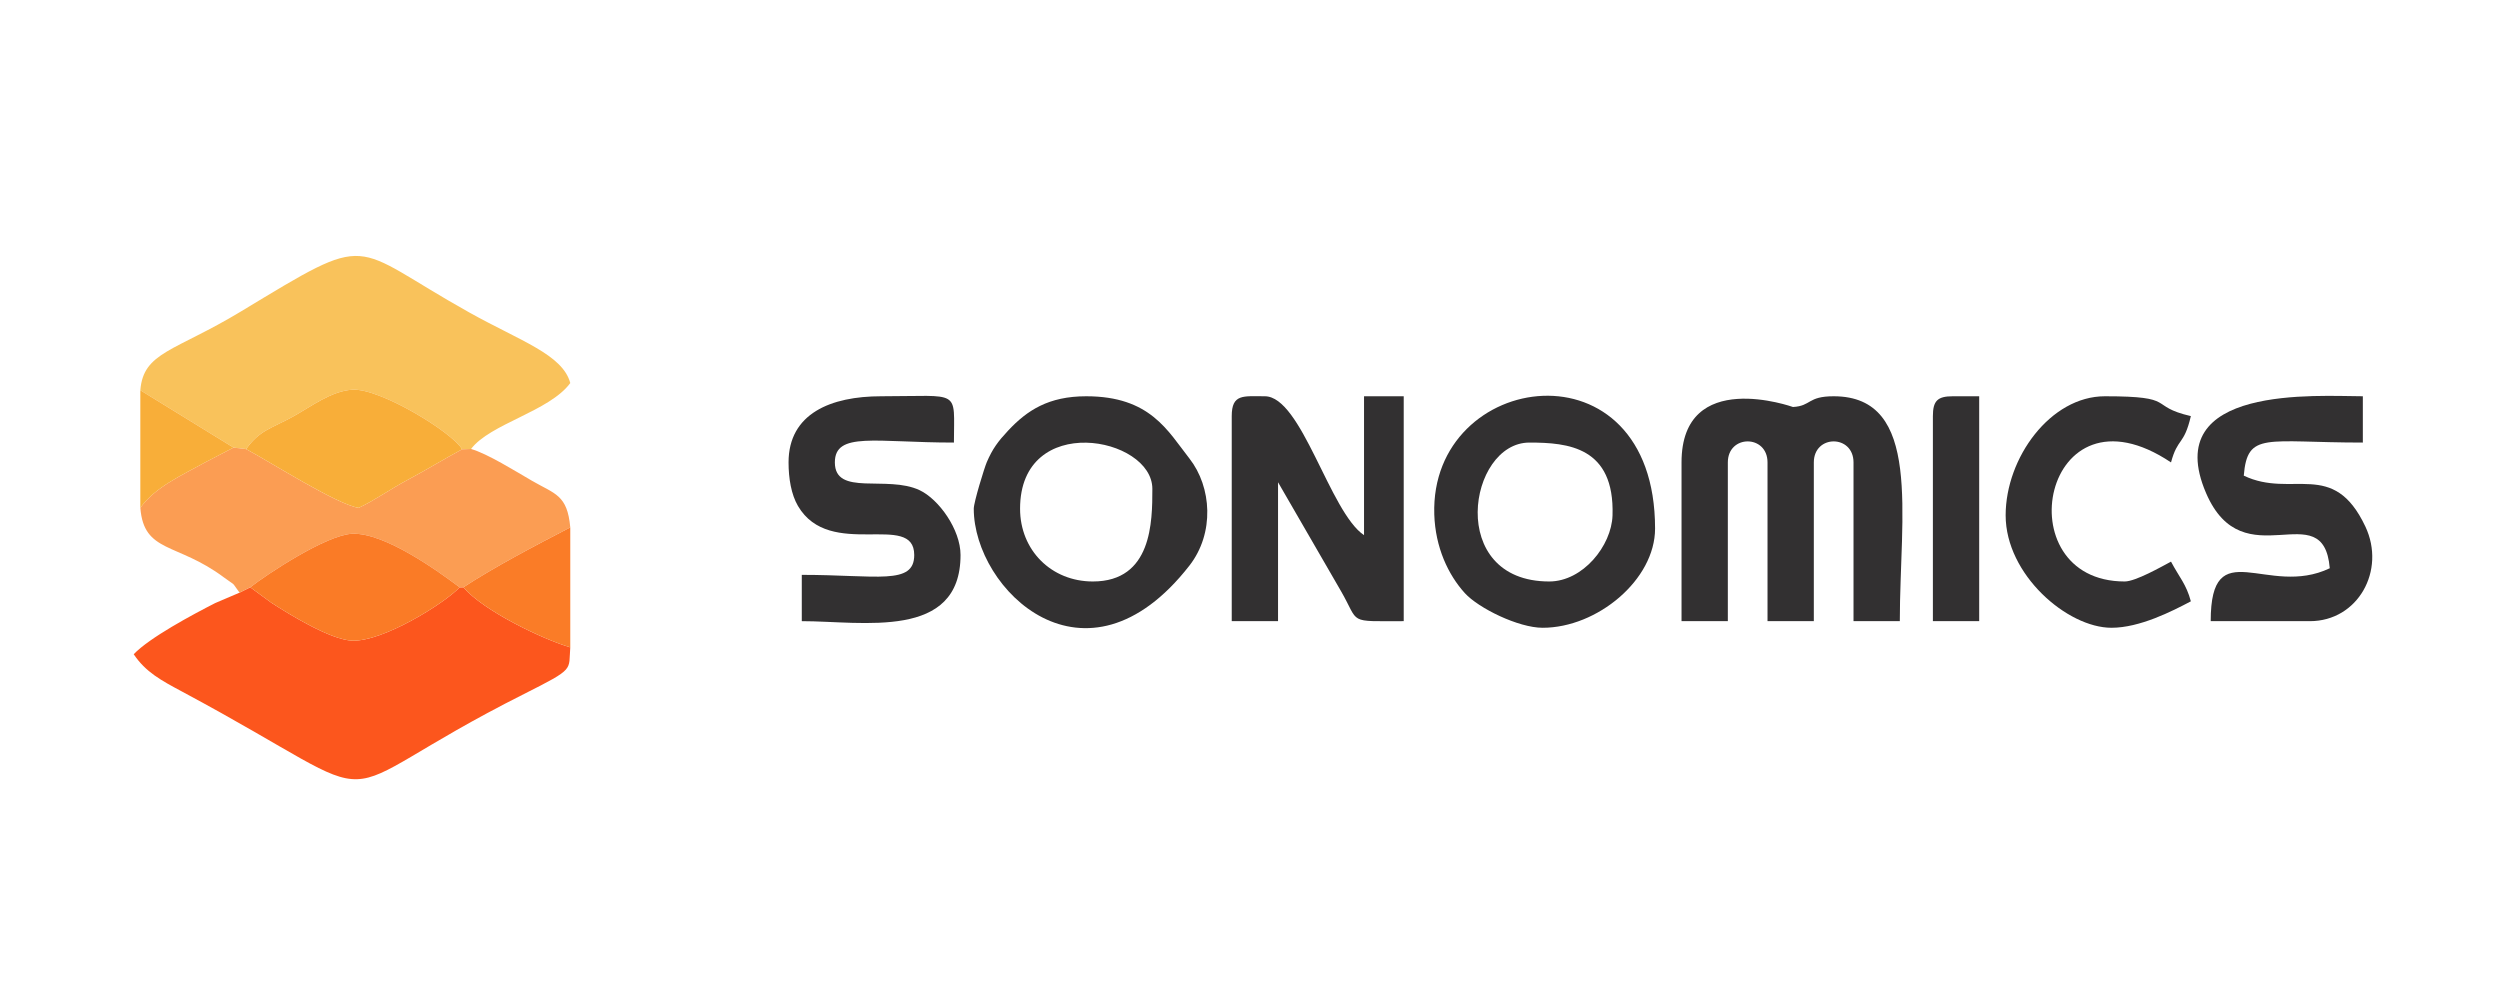
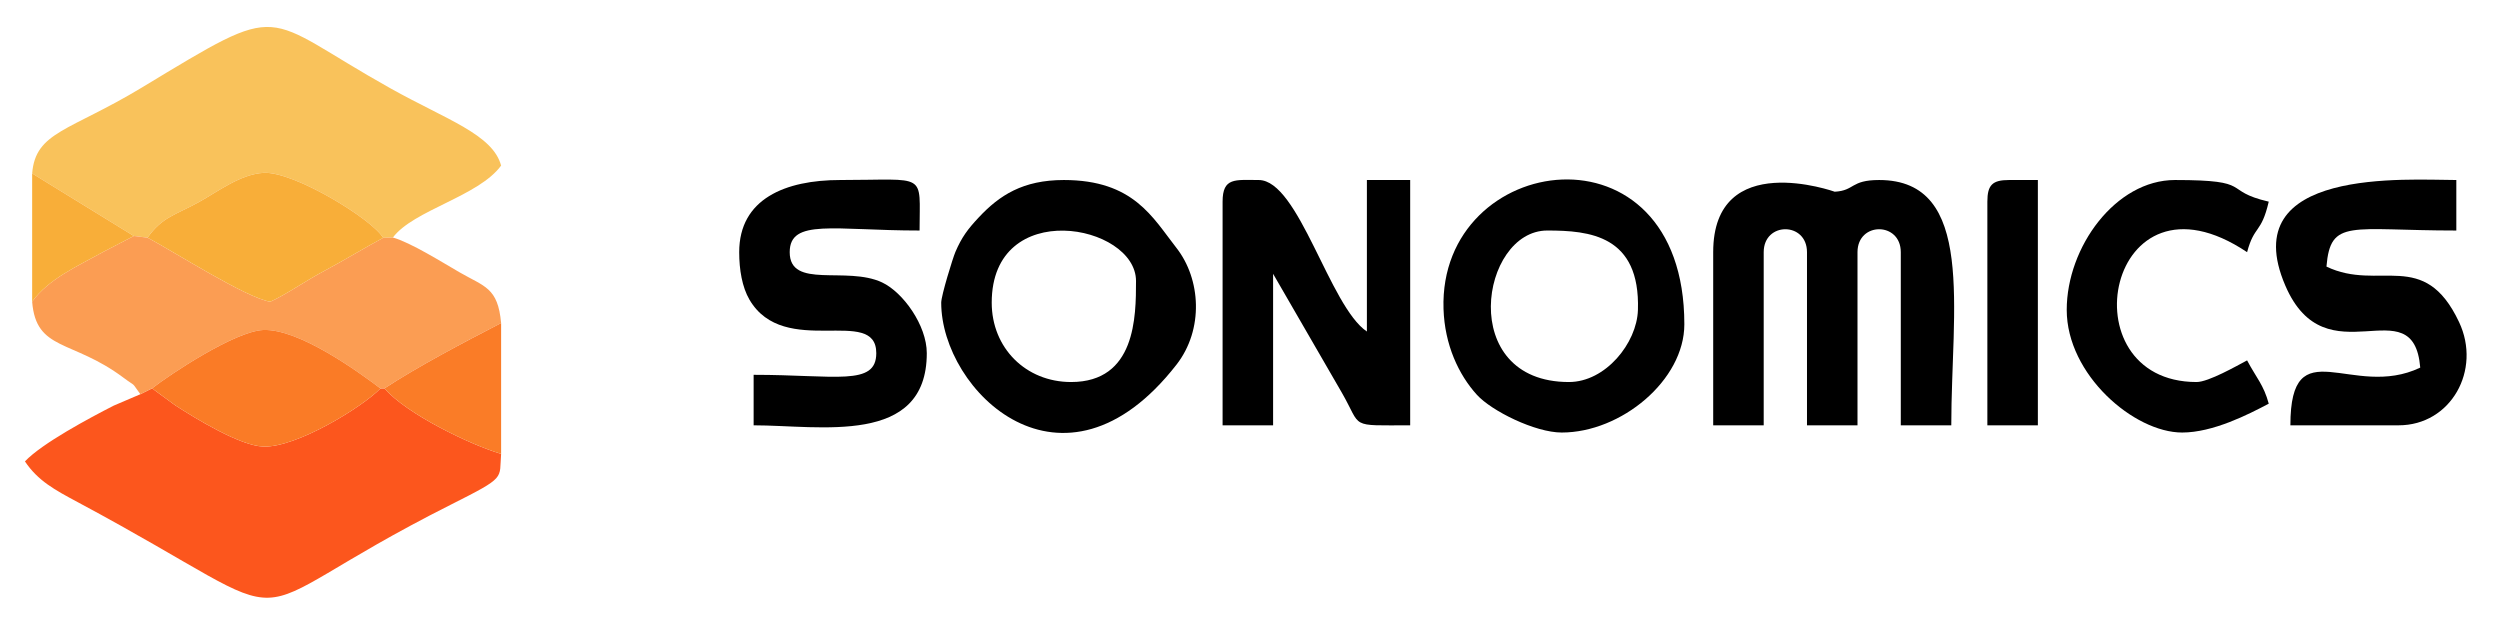
- <svg xmlns="http://www.w3.org/2000/svg" xml:space="preserve" width="50mm" height="20mm" version="1.1" style="shape-rendering:geometricPrecision; text-rendering:geometricPrecision; image-rendering:optimizeQuality; fill-rule:evenodd; clip-rule:evenodd" viewBox="0 0 5000 2000">
+ <svg xmlns="http://www.w3.org/2000/svg" xml:space="preserve" width="158.75mm" height="39.687mm" version="1.1" style="shape-rendering:geometricPrecision; text-rendering:geometricPrecision; image-rendering:optimizeQuality; fill-rule:evenodd; clip-rule:evenodd" viewBox="0 0 15874.98 3968.74">
  <defs>
    <style type="text/css">
   
-     .fil3 {fill:#323031}
+     .fil3 {fill:black}
    .fil4 {fill:#F8AE39}
    .fil0 {fill:#F9C25B}
    .fil5 {fill:#FA7B26}
    .fil6 {fill:#FA7C27}
    .fil2 {fill:#FB9D53}
    .fil1 {fill:#FC561D}
   
  </style>
  </defs>
  <g id="Слой_x0020_1">
-     <g id="_2227982791216">
-       <path class="fil0" d="M280.65 780.51l186.39 114.67 25.2 3.06c26.74,-38 51.72,-41.86 93.71,-65.01 35.16,-19.39 76.68,-51.61 119.34,-53.84 55.36,-2.89 199.18,85.11 218.96,119.17l17.86 -0.59c37.57,-50.25 156.95,-75.27 198.44,-131.89 -15.23,-57.05 -99.84,-84.05 -202.52,-141.45 -243.09,-135.88 -188.15,-163.54 -456.41,-1.54 -132.58,80.05 -194.83,80.73 -200.97,157.42z" />
-       <path class="fil1" d="M1140.55 1294.71c-55.63,-16.41 -173.65,-73.09 -213.85,-120.14l-7.39 0.15c-32.67,33.74 -154.02,108.65 -214.66,106.6 -42.4,-1.43 -123.41,-50.86 -161.87,-75.78l-42.25 -30.97 -21.44 10.75 -48.74 20.83c-44.87,22.91 -131.47,69.16 -162.93,102.32 23.93,35.73 54.81,52.27 97.08,74.9 453.9,243.06 251.36,222.18 683.57,4.6 103.11,-51.92 88.66,-46.64 92.48,-93.26z" />
-       <path class="fil2" d="M280.65 1015.56c7.15,91.03 73.14,68.94 167.27,139.31 25.26,18.89 12.85,5.35 31.17,30.45l21.44 -10.75c31.63,-24.78 151.59,-104.8 203.88,-107.02 65.31,-2.76 174.52,76.73 214.9,107.17l7.39 -0.15c61.96,-40.46 142.63,-82.98 213.85,-119.75 -5.87,-65.37 -30.4,-66.53 -76.48,-93.2 -32.43,-18.77 -89.45,-54.49 -121.96,-63.65l-17.86 0.59c-34.1,18.35 -73.82,42.48 -107,60.11 -37.06,19.69 -69.5,43.14 -100.04,57.05 -44.48,-7.28 -175.35,-91.05 -224.97,-117.48l-25.2 -3.06 -54.09 28.15c-50.55,27.93 -102.15,50.61 -132.3,92.23z" />
-       <path class="fil3" d="M3363.06 924.83l0 317.49 92.61 0 0 -317.49c0,-56.05 79.37,-56.05 79.37,0l0 317.49 92.61 0 0 -317.49c0,-56.05 79.38,-56.05 79.38,0l0 317.49 92.6 0c0,-212.08 45.66,-449.79 -132.29,-449.79 -52.79,0 -44.26,19.36 -81.4,21.47 -0.14,0.01 -222.88,-79.99 -222.88,110.83z" />
-       <path class="fil3" d="M2463.47 832.22l0 410.1 92.61 0 0 -277.81 126.02 217.94c37.95,65.72 11.32,59.87 125.34,59.87l0 -449.79 -79.38 0 0 277.82c-68.62,-45.96 -124.85,-277.82 -198.44,-277.82 -42.92,0 -66.15,-5.21 -66.15,39.69z" />
-       <path class="fil3" d="M2040.14 1017.43c0,-194.54 264.58,-144.43 264.58,-39.69 0,65.42 -0.51,185.21 -119.06,185.21 -83.03,0 -145.52,-62.49 -145.52,-145.52zm-92.61 0c0,161.78 223.18,380.68 431.3,113.79 50.55,-64.83 44.79,-157.13 -0.05,-214.3 -43.53,-55.5 -78.51,-124.39 -206.35,-124.39 -75.19,0 -118.18,28.05 -156.19,68.7 -20.03,21.42 -31.07,36.11 -42.69,63.16 -4.76,11.09 -26.02,79.97 -26.02,93.04z" />
-       <path class="fil3" d="M3098.48 1162.95c-206.33,0 -162.07,-277.81 -39.69,-277.81 77.24,0 170.65,8.58 166.26,145.72 -1.95,60.71 -59.32,132.09 -126.57,132.09zm-13.23 92.6c109.25,0 224.9,-96 224.9,-198.43 0,-380.96 -450.78,-317.56 -441.58,-28.15 2.09,65.68 27.73,120.51 61.1,157.27 27.28,30.04 107.13,69.31 155.58,69.31z" />
-       <path class="fil3" d="M1577.11 924.83c0,31.91 5.35,64.05 18.79,87.04 63.91,109.29 232.57,9.77 232.57,98.16 0,61.03 -74.36,39.69 -224.9,39.69l0 92.6c121.35,0 317.51,38.7 317.51,-132.29 0,-50.87 -43.33,-111.52 -81.96,-129.7 -65.2,-30.68 -169.4,13.09 -169.4,-55.5 0,-62.12 81.27,-39.69 238.13,-39.69 0,-108.36 15.6,-92.61 -145.53,-92.61 -100.3,0 -185.21,34.32 -185.21,132.3z" />
-       <path class="fil3" d="M4659.53 1136.49c-124.77,59.87 -238.12,-73.8 -238.12,105.83l198.43 0c95.88,0 152.43,-101.21 110.87,-189.29 -64.28,-136.24 -146.48,-55.36 -243.16,-101.75 7.39,-88.8 43.38,-66.14 238.13,-66.14l0 -92.61c-88.75,0 -407.17,-24.24 -313.59,193.54 74.92,174.35 234.87,-0.7 247.44,150.42z" />
-       <path class="fil3" d="M4011.3 1030.66c0,118.73 123.39,224.89 211.67,224.89 56.38,0 120.94,-32.91 158.75,-52.91 -9.15,-34.28 -23.05,-47.93 -39.69,-79.38 -18.3,9.69 -70.7,39.69 -92.61,39.69 -241.8,0 -164.18,-410.08 92.61,-238.12 13.38,-50.12 25.88,-33.36 39.69,-92.61 -87.75,-20.44 -24.53,-39.69 -171.98,-39.69 -108.75,0 -198.44,122.91 -198.44,238.13z" />
-       <path class="fil4" d="M492.24 898.24c49.62,26.43 180.49,110.2 224.97,117.48 30.54,-13.91 62.98,-37.36 100.04,-57.05 33.18,-17.63 72.9,-41.76 107,-60.11 -19.78,-34.06 -163.6,-122.06 -218.96,-119.17 -42.66,2.23 -84.18,34.45 -119.34,53.84 -41.99,23.15 -66.97,27.01 -93.71,65.01z" />
-       <path class="fil5" d="M500.53 1174.57l42.25 30.97c38.46,24.92 119.47,74.35 161.87,75.78 60.64,2.05 181.99,-72.86 214.66,-106.6 -40.38,-30.44 -149.59,-109.93 -214.9,-107.17 -52.29,2.22 -172.25,82.24 -203.88,107.02z" />
-       <path class="fil3" d="M3865.78 832.22l0 410.1 92.6 0 0 -449.79 -52.92 0c-30.48,0 -39.68,9.21 -39.68,39.69z" />
-       <path class="fil6" d="M926.7 1174.57c40.2,47.05 158.22,103.73 213.85,120.14l0 -239.89c-71.22,36.77 -151.89,79.29 -213.85,119.75z" />
-       <path class="fil4" d="M280.65 1015.56c30.15,-41.62 81.75,-64.3 132.3,-92.23l54.09 -28.15 -186.39 -114.67 0 235.05z" />
+     <g id="_2228569335952">
+       <path class="fil0" d="M204.09 1101.48l645.49 397.12 87.27 10.59c92.6,-131.6 179.11,-144.96 324.53,-225.13 121.76,-67.15 265.55,-178.74 413.28,-186.46 191.72,-10.01 689.79,294.75 758.29,412.7l61.85 -2.04c130.11,-174.02 543.53,-260.67 687.22,-456.75 -52.74,-197.57 -345.76,-291.08 -701.35,-489.86 -841.85,-470.57 -651.58,-566.36 -1580.6,-5.33 -459.14,277.22 -674.72,279.57 -695.98,545.16z" />
+       <path class="fil1" d="M3182.02 2882.21c-192.65,-56.83 -601.37,-253.12 -740.59,-416.06l-25.59 0.52c-113.14,116.85 -533.39,376.27 -743.39,369.17 -146.84,-4.95 -427.38,-176.13 -560.58,-262.43l-146.31 -107.26 -74.25 37.23 -168.79 72.14c-155.39,79.34 -455.3,239.51 -564.25,354.35 82.87,123.73 189.82,181.01 336.2,259.38 1571.91,841.75 870.49,769.44 2367.28,15.93 357.08,-179.8 307.04,-161.52 320.27,-322.97z" />
+       <path class="fil2" d="M204.09 1915.48c24.76,315.25 253.29,238.75 579.27,482.45 87.48,65.42 44.5,18.53 107.95,105.45l74.25 -37.23c109.54,-85.81 524.97,-362.93 706.06,-370.62 226.17,-9.56 604.38,265.73 744.22,371.14l25.59 -0.52c214.58,-140.11 493.95,-287.36 740.59,-414.7 -20.33,-226.39 -105.28,-230.4 -264.86,-322.77 -112.31,-65 -309.77,-188.7 -422.36,-220.42l-61.85 2.04c-118.09,63.55 -255.65,147.11 -370.55,208.17 -128.35,68.19 -240.69,149.4 -346.45,197.57 -154.04,-25.21 -607.26,-315.32 -779.1,-406.85l-87.27 -10.59 -187.32 97.48c-175.06,96.73 -353.76,175.27 -458.17,319.4z" />
+       <path class="fil3" d="M10878.82 1601.28l0 1099.5 320.72 0 0 -1099.5c0,-194.11 274.87,-194.11 274.87,0l0 1099.5 320.72 0 0 -1099.5c0,-194.11 274.9,-194.11 274.9,0l0 1099.5 320.68 0c0,-734.46 158.13,-1557.67 -458.13,-1557.67 -182.82,0 -153.28,67.04 -281.9,74.35 -0.48,0.03 -771.86,-277.01 -771.86,383.82z" />
+       <path class="fil3" d="M7763.44 1280.56l0 1420.22 320.72 0 0 -962.09 436.42 754.75c131.43,227.6 39.2,207.34 434.07,207.34l0 -1557.67 -274.9 0 0 962.12c-237.64,-159.17 -432.37,-962.12 -687.22,-962.12 -148.64,0 -229.09,-18.05 -229.09,137.45z" />
+       <path class="fil3" d="M6297.4 1921.96c0,-673.71 916.27,-500.18 916.27,-137.45 0,226.56 -1.76,641.4 -412.32,641.4 -287.54,0 -503.95,-216.41 -503.95,-503.95zm-320.72 0c0,560.26 772.9,1318.34 1493.64,394.07 175.06,-224.52 155.12,-544.16 -0.17,-742.15 -150.75,-192.2 -271.89,-430.77 -714.61,-430.77 -260.4,0 -409.27,97.14 -540.91,237.91 -69.36,74.18 -107.6,125.06 -147.84,218.73 -16.48,38.41 -90.11,276.95 -90.11,322.21z" />
+       <path class="fil3" d="M9962.55 2425.91c-714.54,0 -561.27,-962.08 -137.45,-962.08 267.49,0 590.98,29.71 575.78,504.64 -6.76,210.25 -205.43,457.44 -438.33,457.44zm-45.82 320.69c378.35,0 778.86,-332.46 778.86,-687.19 0,-1319.31 -1561.1,-1099.74 -1529.24,-97.48 7.24,227.45 96.03,417.33 211.59,544.64 94.48,104.03 371.01,240.03 538.79,240.03z" />
+       <path class="fil3" d="M4693.88 1601.28c0,110.5 18.52,221.81 65.07,301.43 221.33,378.48 805.41,33.83 805.41,339.93 0,211.36 -257.51,137.46 -778.85,137.46l0 320.68c420.25,0 1099.57,134.02 1099.57,-458.14 0,-176.16 -150.05,-386.2 -283.83,-449.16 -225.8,-106.25 -586.66,45.33 -586.66,-192.2 0,-215.13 281.45,-137.45 824.68,-137.45 0,-375.27 54.02,-320.72 -503.99,-320.72 -347.35,0 -641.4,118.85 -641.4,458.17z" />
+       <path class="fil3" d="M15368.64 2334.28c-432.09,207.34 -824.63,-255.58 -824.63,366.5l687.18 0c332.05,0 527.89,-350.5 383.96,-655.53 -222.61,-471.82 -507.28,-191.72 -842.09,-352.37 25.59,-307.53 150.23,-229.05 824.67,-229.05l0 -320.72c-307.35,0 -1410.08,-83.95 -1086,670.25 259.46,603.79 813.38,-2.43 856.91,520.92z" />
+       <path class="fil3" d="M13123.75 1967.78c0,411.17 427.31,778.82 733.04,778.82 195.25,0 418.83,-113.97 549.77,-183.24 -31.69,-118.71 -79.83,-165.98 -137.45,-274.9 -63.38,33.56 -244.85,137.45 -320.72,137.45 -837.38,0 -568.58,-1420.15 320.72,-824.63 46.33,-173.57 89.62,-115.53 137.45,-320.72 -303.89,-70.79 -84.95,-137.45 -595.59,-137.45 -376.61,0 -687.22,425.65 -687.22,824.67z" />
+       <path class="fil4" d="M936.85 1509.19c171.84,91.53 625.06,381.64 779.1,406.85 105.76,-48.17 218.1,-129.38 346.45,-197.57 114.9,-61.06 252.46,-144.62 370.55,-208.17 -68.5,-117.95 -566.57,-422.71 -758.29,-412.7 -147.73,7.72 -291.52,119.31 -413.28,186.46 -145.42,80.17 -231.93,93.53 -324.53,225.13z" />
+       <path class="fil5" d="M965.56 2466.15l146.31 107.26c133.2,86.3 413.74,257.48 560.58,262.43 210,7.1 630.25,-252.32 743.39,-369.17 -139.84,-105.41 -518.05,-380.7 -744.22,-371.14 -181.09,7.69 -596.52,284.81 -706.06,370.62z" />
+       <path class="fil3" d="M12619.8 1280.56l0 1420.22 320.68 0 0 -1557.67 -183.27 0c-105.55,0 -137.41,31.89 -137.41,137.45z" />
+       <path class="fil6" d="M2441.43 2466.15c139.22,162.94 547.94,359.23 740.59,416.06l0 -830.76c-246.64,127.34 -526.01,274.59 -740.59,414.7z" />
+       <path class="fil4" d="M204.09 1915.48c104.41,-144.13 283.11,-222.67 458.17,-319.4l187.32 -97.48 -645.49 -397.12 0 814z" />
    </g>
  </g>
</svg>
